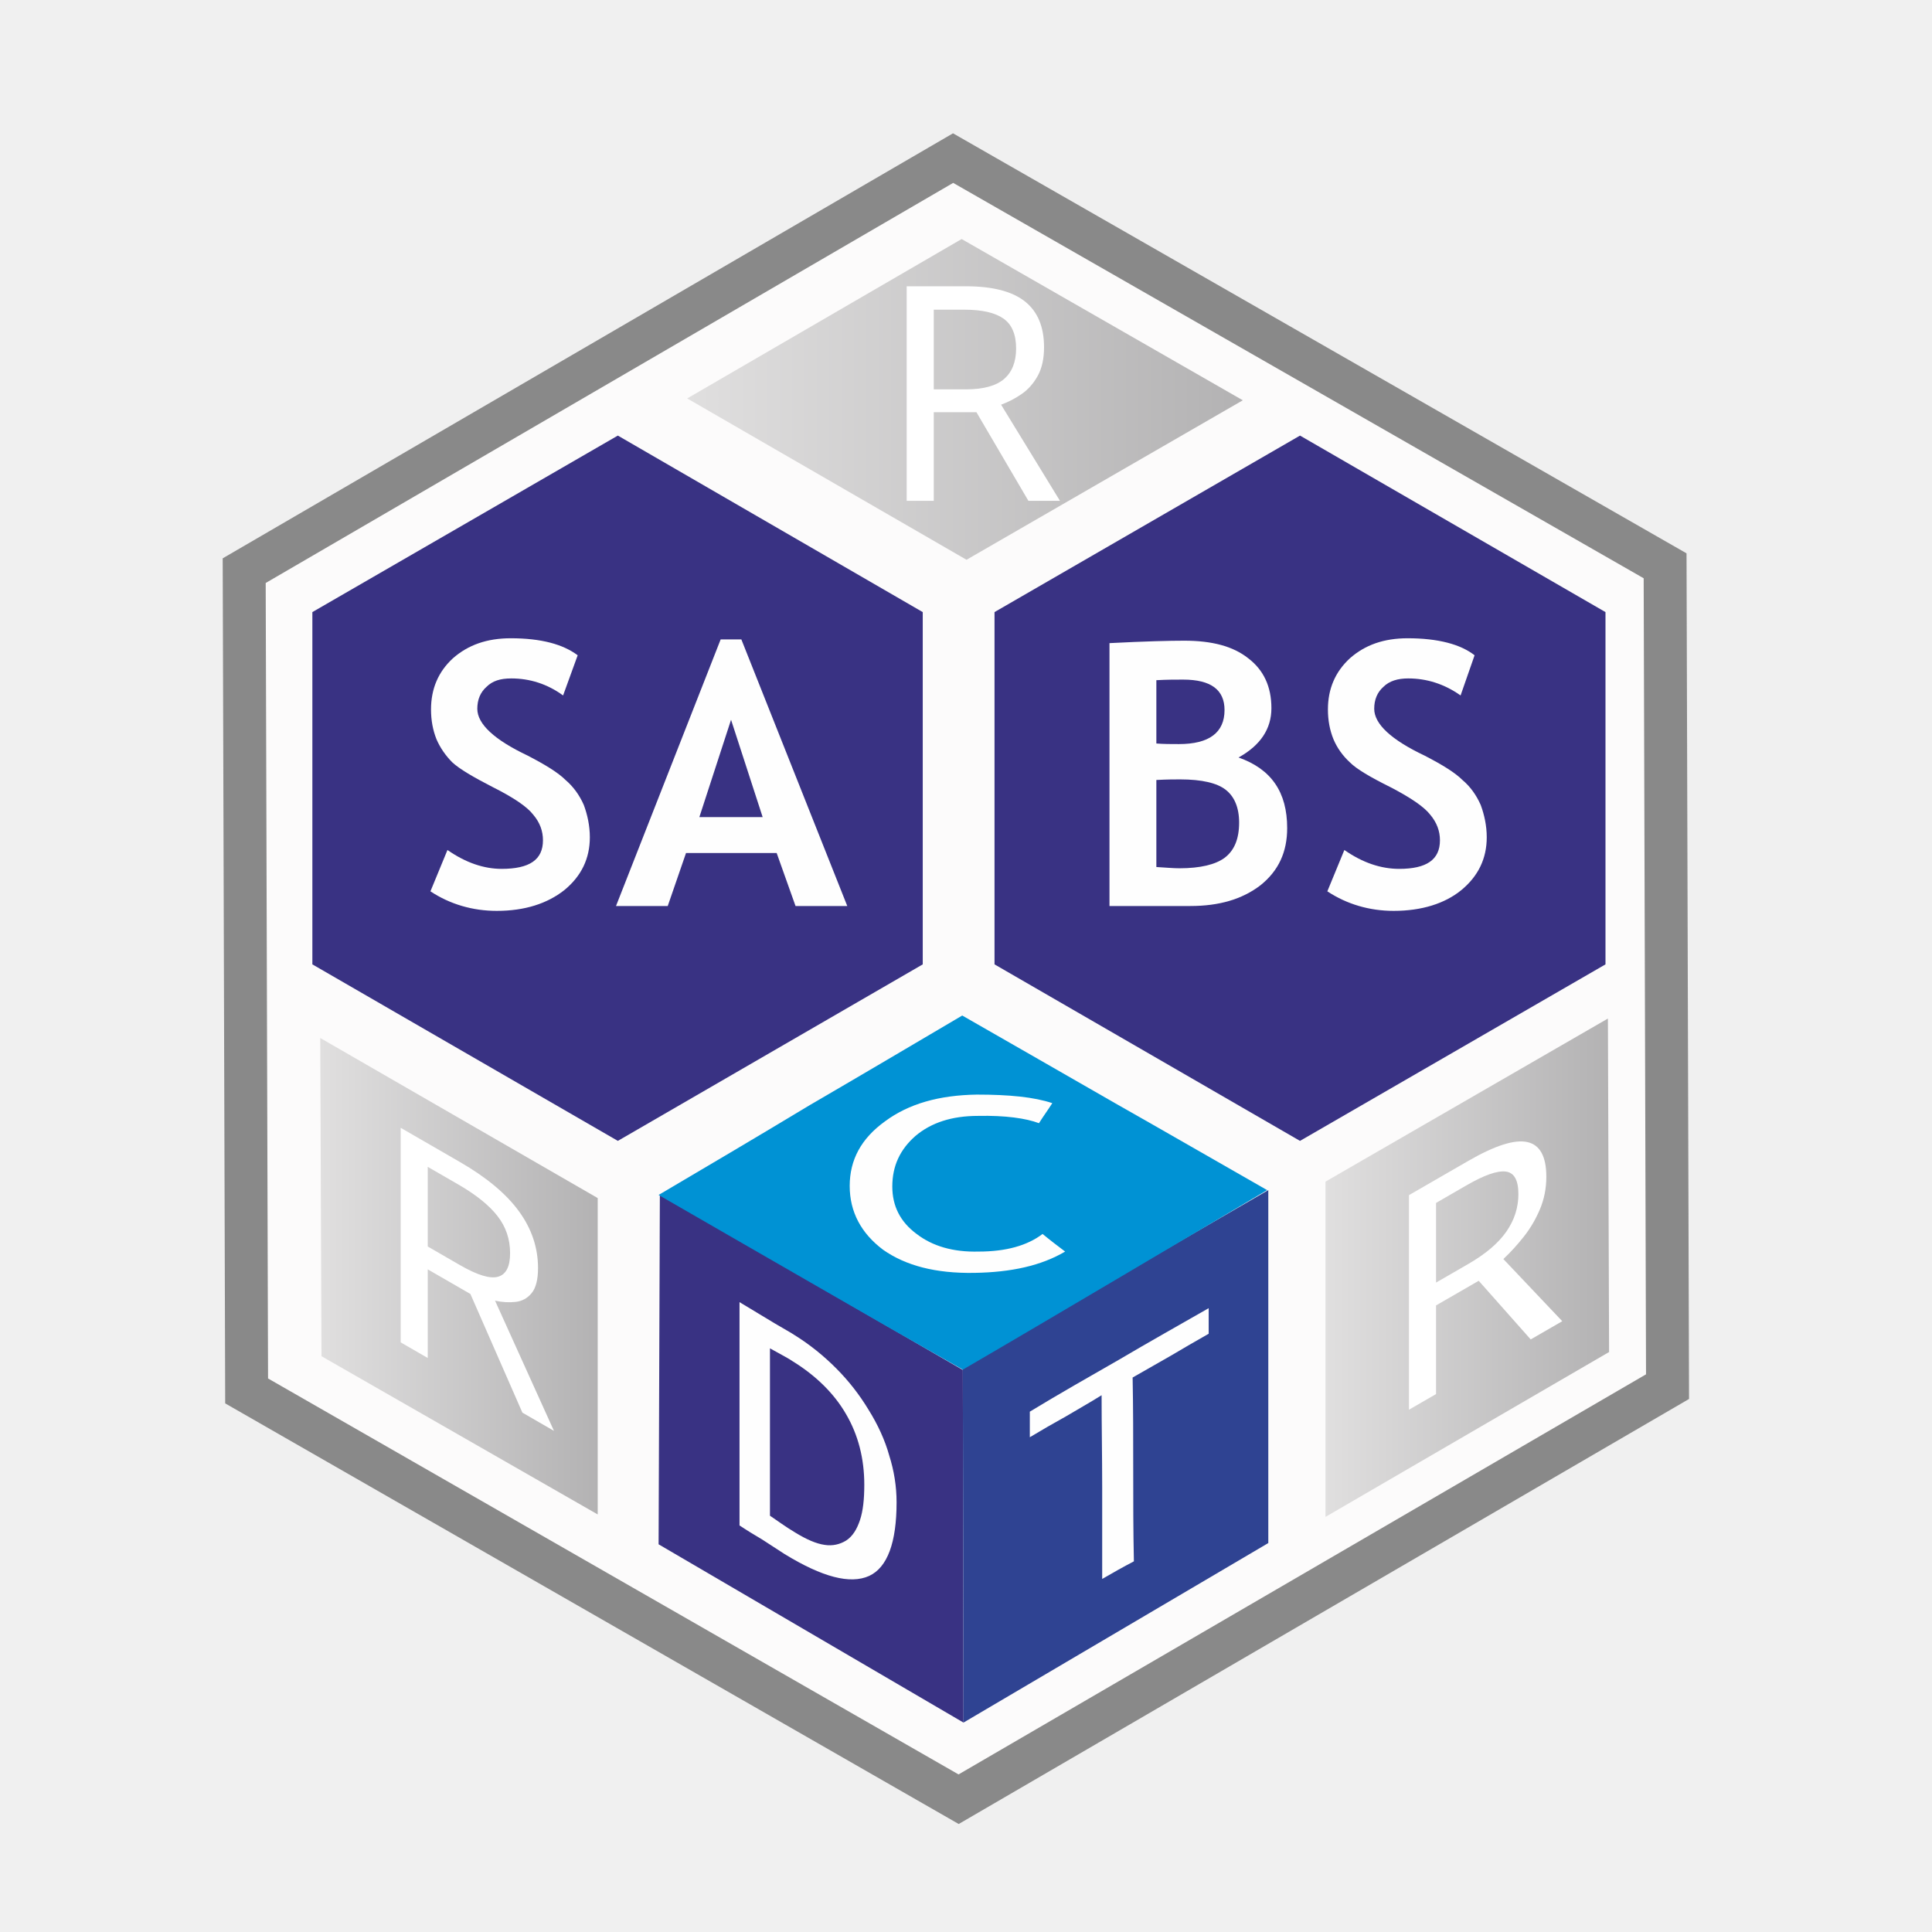
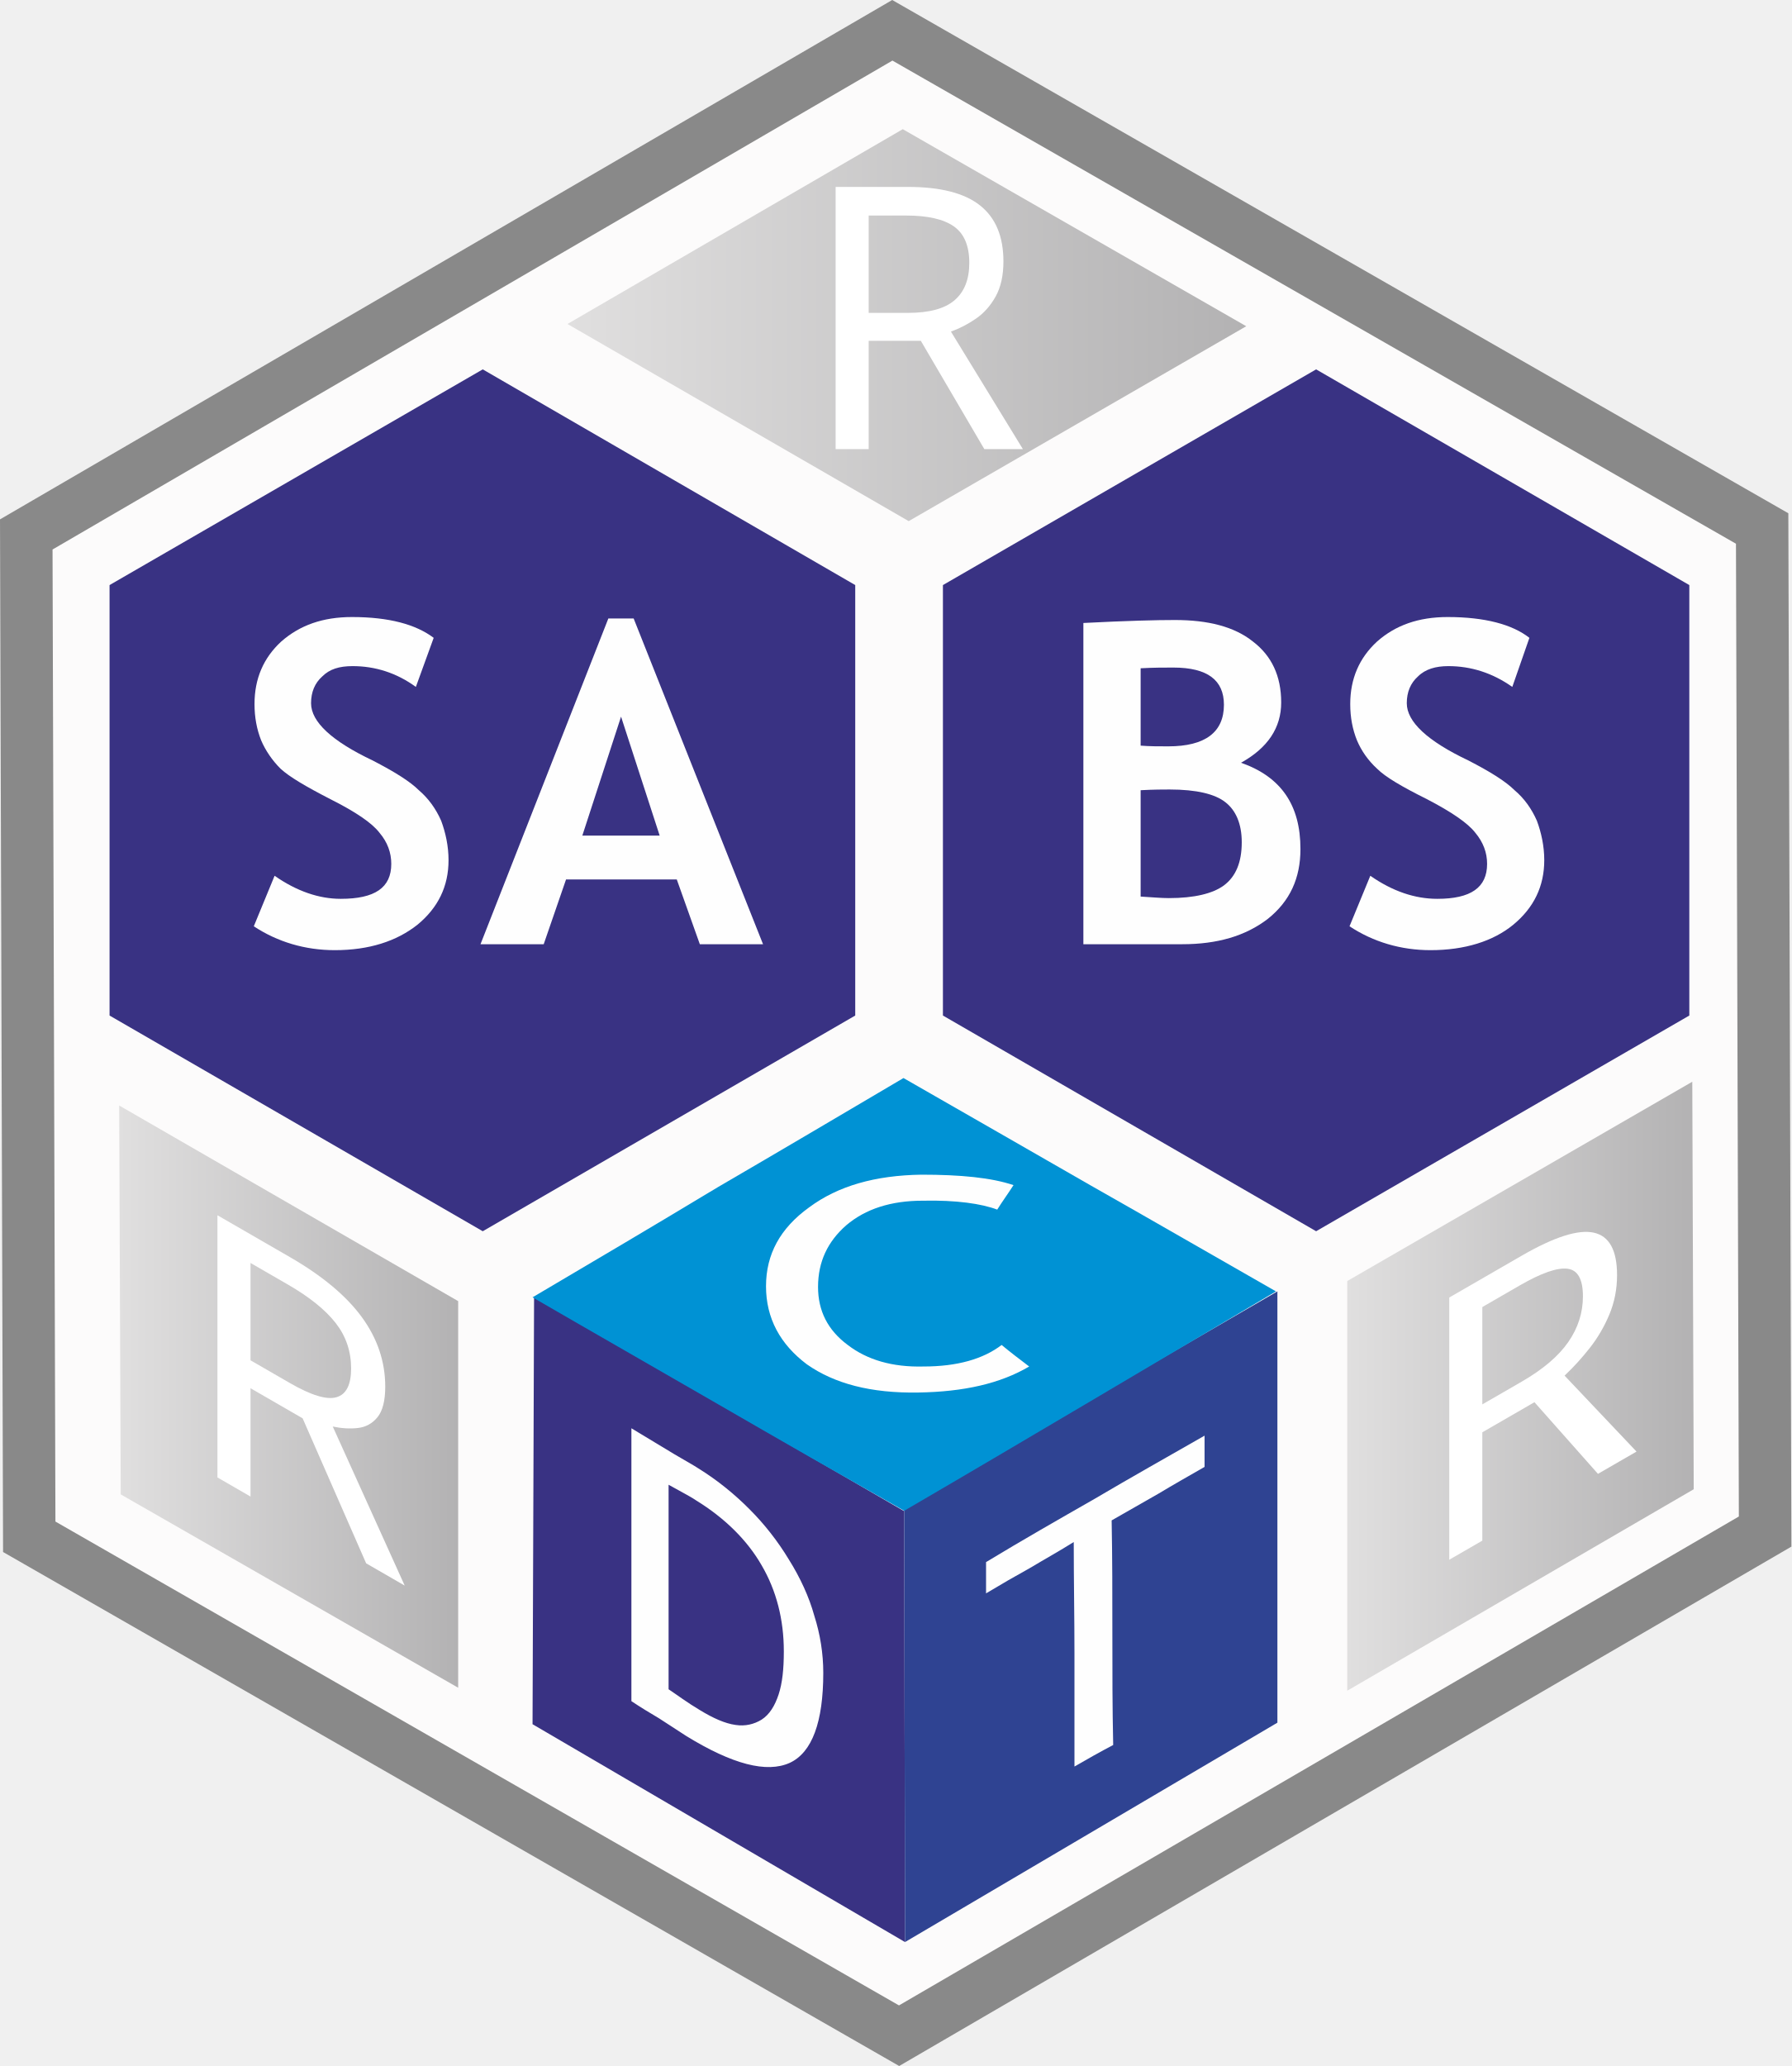
- <svg xmlns="http://www.w3.org/2000/svg" viewBox="0 0 1200 1200" height="1200" width="1200" xml:space="preserve" id="svg2" version="1.1">
+ <svg xmlns="http://www.w3.org/2000/svg" viewBox="0 0 353.996 408.155" height="408.155" width="353.996" xml:space="preserve" id="svg2" version="1.1">
  <defs id="defs6">
    <clipPath id="clipPath20" clipPathUnits="userSpaceOnUse">
      <path id="path18" d="M 0,0 H 900 V 900 H 0 Z" />
    </clipPath>
    <clipPath id="clipPath24" clipPathUnits="userSpaceOnUse">
      <path id="path22" d="M 0,0 H 900 V 900 H 0 Z" />
    </clipPath>
    <clipPath id="clipPath56" clipPathUnits="userSpaceOnUse">
      <path id="path54" d="m 149.183,416.462 129.258,-74.57 V 194.51 l -128.672,73.71 z" />
    </clipPath>
    <clipPath id="clipPath62" clipPathUnits="userSpaceOnUse">
      <path id="path60" d="m 278.441,194.509 v 147.382 l -129.258,74.571 0.586,-148.243 z" />
    </clipPath>
    <linearGradient id="linearGradient70" spreadMethod="pad" gradientTransform="matrix(1,0,0,-1,0,900)" gradientUnits="userSpaceOnUse" y2="594.609" x2="278.517" y1="594.609" x1="149.286">
      <stop id="stop66" offset="0" style="stop-opacity:1;stop-color:#e0dfdf" />
      <stop id="stop68" offset="1" style="stop-opacity:1;stop-color:#b3b2b3" />
    </linearGradient>
    <clipPath id="clipPath80" clipPathUnits="userSpaceOnUse">
      <path id="path78" d="m 447.972,788.65 130.977,-75.118 -128.711,-74.296 -130.117,75.156 z" />
    </clipPath>
    <clipPath id="clipPath86" clipPathUnits="userSpaceOnUse">
      <path id="path84" d="m 320.121,714.391 130.117,-75.156 128.711,74.297 -130.977,75.117 z" />
    </clipPath>
    <linearGradient id="linearGradient94" spreadMethod="pad" gradientTransform="matrix(1,0,0,-1,0,900)" gradientUnits="userSpaceOnUse" y2="186.149" x2="578.987" y1="186.149" x1="320.242">
      <stop id="stop90" offset="0" style="stop-opacity:1;stop-color:#e0dfdf" />
      <stop id="stop92" offset="1" style="stop-opacity:1;stop-color:#b3b2b3" />
    </linearGradient>
    <clipPath id="clipPath104" clipPathUnits="userSpaceOnUse">
      <path id="path102" d="m 749.026,425.525 0.547,-155.351 -132.11,-76.797 v 156.172 z" />
    </clipPath>
    <clipPath id="clipPath110" clipPathUnits="userSpaceOnUse">
      <path id="path108" d="m 617.463,193.376 132.11,76.797 -0.547,155.351 -131.563,-75.976 z" />
    </clipPath>
    <linearGradient id="linearGradient118" spreadMethod="pad" gradientTransform="matrix(1,0,0,-1,0,900)" gradientUnits="userSpaceOnUse" y2="590.589" x2="749.49" y1="590.589" x1="617.453">
      <stop id="stop114" offset="0" style="stop-opacity:1;stop-color:#e0dfdf" />
      <stop id="stop116" offset="1" style="stop-opacity:1;stop-color:#b3b2b3" />
    </linearGradient>
  </defs>
-   <g id="g12" transform="matrix(1.333333,0,0,-1.333333,0,1200)" />
-   <g id="g16" transform="matrix(1.333333,0,0,-1.333333,0,1200)" />
-   <g id="g974">
+   <g id="g12" transform="matrix(1.333333,0,0,-1.333333,-26.45123,398.9614)" />
+   <g id="g16" transform="matrix(1.333333,0,0,-1.333333,-26.45123,398.9614)" />
+   <g id="g974" transform="matrix(0.3886754,0,0,0.3886754,-53.75989,-32.18393)">
    <path d="M 1035.735,861.272 595.423,1117.523 153.183,863.928 151.672,354.45 591.986,98.199 1034.224,351.429 Z" style="fill:#fcfbfb;fill-opacity:1;fill-rule:nonzero;stroke:none;stroke-width:1.333" id="path44" />
    <path id="path48" style="fill:none;stroke:#898989;stroke-width:26.668;stroke-linecap:butt;stroke-linejoin:miter;stroke-miterlimit:4;stroke-dasharray:none;stroke-opacity:1" d="M 1035.735,861.273 595.421,1117.524 153.184,863.929 151.673,354.45 591.986,98.2 1034.223,351.43 Z" />
    <g transform="matrix(1.333333,0,0,-1.333333,0,1200)" id="g50">
      <g clip-path="url(#clipPath56)" id="g52">
        <g clip-path="url(#clipPath62)" id="g58">
          <g id="g64">
            <path id="path72" style="fill:url(#linearGradient70);stroke:none" d="m 278.441,194.509 v 147.382 l -129.258,74.571 0.586,-148.243 z" />
          </g>
        </g>
      </g>
    </g>
    <g transform="matrix(1.333333,0,0,-1.333333,0,1200)" id="g74">
      <g clip-path="url(#clipPath80)" id="g76">
        <g clip-path="url(#clipPath86)" id="g82">
          <g id="g88">
            <path id="path96" style="fill:url(#linearGradient94);stroke:none" d="m 320.121,714.391 130.117,-75.156 128.711,74.297 -130.977,75.117 z" />
          </g>
        </g>
      </g>
    </g>
    <g transform="matrix(1.333333,0,0,-1.333333,0,1200)" id="g98">
      <g clip-path="url(#clipPath104)" id="g100">
        <g clip-path="url(#clipPath110)" id="g106">
          <g id="g112">
            <path id="path120" style="fill:url(#linearGradient118);stroke:none" d="m 617.463,193.376 132.11,76.797 -0.547,155.351 -131.563,-75.976 z" />
          </g>
        </g>
      </g>
    </g>
    <path d="m 383.756,708.623 -189.74,-109.636 v -218.801 l 189.74,-109.636 189.375,109.636 v 218.801 z" style="fill:#393283;fill-opacity:1;fill-rule:nonzero;stroke:none;stroke-width:1.333" id="path124" />
    <path d="m 807.454,708.623 -189.739,-109.636 v -218.801 l 189.739,-109.636 189.74,109.636 v 218.801 z" style="fill:#393283;fill-opacity:1;fill-rule:nonzero;stroke:none;stroke-width:1.333" id="path126" />
    <path d="m 267.35,553.624 10.573,-25.677 c 11.355,7.917 22.656,11.719 33.645,11.719 17.396,0 25.677,-5.677 25.677,-17.76 0,-5.677 -1.875,-10.989 -6.041,-15.885 -3.751,-4.896 -12.084,-10.573 -24.948,-17.032 -12.448,-6.405 -20.781,-11.301 -25.312,-15.468 -4.167,-4.167 -7.552,-9.063 -9.844,-14.375 -2.24,-5.677 -3.385,-11.719 -3.385,-18.491 0,-12.864 4.531,-23.437 13.593,-31.771 9.479,-8.333 21.197,-12.448 35.937,-12.448 18.907,0 32.5,3.751 41.563,10.573 l -9.063,24.948 c -9.844,-7.188 -20.781,-10.573 -32.135,-10.573 -6.824,0 -11.72,1.511 -15.469,5.261 -3.803,3.385 -5.677,7.968 -5.677,13.593 0,9.479 10.573,19.271 31.355,29.115 10.937,5.677 18.907,10.573 23.437,15.104 4.896,4.167 8.697,9.479 11.355,15.521 2.239,6.041 3.749,12.864 3.749,20.052 0,13.229 -5.26,24.167 -15.885,32.864 -10.573,8.333 -24.531,12.865 -41.927,12.865 -15.104,0 -29.115,-4.167 -41.199,-12.136 z" style="fill:#fefefe;fill-opacity:1;fill-rule:nonzero;stroke:none;stroke-width:1.333" id="path128" />
    <path d="m 454.068,447.061 -19.687,60.469 h 39.323 z m 40.052,115.677 -11.719,-32.917 h -56.301 l -11.355,32.917 h -32.135 l 65,-165.573 h 12.864 l 65.781,165.573 z" style="fill:#fefefe;fill-opacity:1;fill-rule:nonzero;stroke:none;stroke-width:1.333" id="path130" />
    <path d="m 718.235,484.457 v 54.063 c 6.043,0.364 10.573,0.781 14.376,0.781 12.864,0 22.291,-2.292 27.968,-6.459 6.041,-4.531 9.063,-11.719 9.063,-21.927 0,-9.428 -3.021,-16.251 -8.333,-20.365 -5.26,-4.167 -14.74,-6.457 -28.333,-6.457 -3.021,0 -7.916,0 -14.74,0.364 z m 0,-61.979 v 39.323 c 4.532,0.364 9.063,0.364 14.011,0.364 18.855,0 28.333,-7.187 28.333,-21.145 0,-12.5 -8.333,-18.907 -25.729,-18.907 -4.531,0 -10.208,0 -16.615,0.365 z m 21.147,140.26 h -50.261 v -163.281 c 22.292,-1.145 37.448,-1.511 46.511,-1.511 16.98,0 30.208,3.385 39.688,10.937 9.427,7.188 14.375,17.396 14.375,30.989 0,12.865 -6.823,23.073 -20.416,30.625 20.416,7.188 30.208,21.563 30.208,43.855 0,14.74 -5.261,26.459 -16.615,35.52 -11.355,8.699 -25.677,12.865 -43.489,12.865 z" style="fill:#fefefe;fill-opacity:1;fill-rule:nonzero;stroke:none;stroke-width:1.333" id="path132" />
    <path d="m 824.433,553.624 10.572,-25.677 c 11.355,7.917 22.709,11.719 34.063,11.719 16.98,0 25.313,-5.677 25.313,-17.76 0,-5.677 -1.928,-10.989 -6.043,-15.885 -3.801,-4.896 -12.135,-10.573 -24.583,-17.032 -12.865,-6.405 -21.145,-11.301 -25.312,-15.468 -4.532,-4.167 -7.969,-9.063 -10.209,-14.375 -2.291,-5.677 -3.437,-11.719 -3.437,-18.491 0,-12.864 4.584,-23.437 13.647,-31.771 9.427,-8.333 21.145,-12.448 35.885,-12.448 18.905,0 32.864,3.751 41.561,10.573 l -8.697,24.948 c -10.156,-7.188 -21.145,-10.573 -32.5,-10.573 -6.407,0 -11.719,1.511 -15.469,5.261 -3.801,3.385 -5.676,7.968 -5.676,13.593 0,9.479 10.572,19.271 31.353,29.115 10.989,5.677 18.907,10.573 23.437,15.104 4.948,4.167 8.699,9.479 11.355,15.521 2.24,6.041 3.751,12.864 3.751,20.052 0,13.229 -5.261,24.167 -15.833,32.864 -10.209,8.333 -24.584,12.865 -41.98,12.865 -15.104,0 -29.115,-4.167 -41.197,-12.136 z" style="fill:#fefefe;fill-opacity:1;fill-rule:nonzero;stroke:none;stroke-width:1.333" id="path134" />
    <path d="m 695.579,869.613 h 17.396 v 97.865 l -17.396,10.208 z" style="fill:#fefefe;fill-opacity:1;fill-rule:nonzero;stroke:none;stroke-width:1.333" id="path136" />
    <path d="m 481.62,871.488 v 66.928 c 2.657,1.875 5.677,3.749 9.115,5.677 8.647,4.895 15.833,5.624 20.781,2.239 4.896,-3.385 7.552,-10.937 7.552,-22.291 0,-21.147 -9.844,-37.396 -29.479,-48.387 -1.875,-1.145 -4.531,-2.656 -7.969,-4.167 z m 4.584,85.417 -21.927,-12.812 v -97.917 c 13.957,7.552 22.656,12.084 26.041,14.375 14.375,8.281 25.729,18.907 34.011,32.136 8.333,13.229 12.5,26.823 12.5,40.416 0,35.521 -17.032,43.073 -50.625,23.803 z" style="fill:#fefefe;fill-opacity:1;fill-rule:nonzero;stroke:none;stroke-width:1.333" id="path138" />
    <path d="m 750.735,833.311 -0.729,20.781 -93.385,51.041 v -16.98 z" style="fill:#fefefe;fill-opacity:1;fill-rule:nonzero;stroke:none;stroke-width:1.333" id="path140" />
    <path d="m 703.86,823.52 c 0,24.948 0.417,49.479 0.417,74.063 0,24.948 0,49.531 0.364,74.063 -8.333,4.948 -17.031,9.843 -25.312,14.375 0,-24.584 0,-49.115 0,-74.063 -0.417,-24.583 -0.417,-49.167 -0.417,-73.697 -9.792,5.26 -19.635,10.937 -29.063,16.613 -9.844,5.677 -19.271,11.355 -29.115,16.615 0,-6.771 0,-13.593 0,-20.416 23.803,-13.959 47.969,-27.969 71.823,-41.563 24.168,-13.959 48.386,-27.969 72.553,-41.927 0,6.771 0,13.957 0,20.781 -10.209,6.041 -20.417,11.719 -30.625,17.76 -10.208,5.677 -20.417,11.719 -30.625,17.396 z" style="fill:#fefefe;fill-opacity:1;fill-rule:nonzero;stroke:none;stroke-width:1.333" id="path142" />
    <path d="m 654.745,666.645 c -3.02,4.895 -6.407,9.843 -9.844,14.739 -9.427,-3.749 -24.167,-5.676 -44.219,-5.26 -19.271,0 -34.375,4.896 -45.729,14.323 -11.301,9.844 -16.979,22.292 -16.979,37.032 0,14.375 5.677,26.093 17.344,34.791 12.135,8.699 27.239,12.865 45.781,12.865 20,-0.365 35.52,-4.532 46.457,-13.229 5.677,4.531 10.991,8.697 16.251,13.229 -16.979,9.792 -38.907,15.104 -65.781,15.468 -28.333,0.417 -50.625,-5.26 -66.875,-16.979 -16.251,-11.719 -24.167,-27.24 -24.167,-46.875 0,-18.543 8.281,-34.375 25.677,-46.876 17.396,-12.447 39.687,-19.271 66.927,-19.271 23.803,-0.364 41.927,1.876 55.156,6.043 z" style="fill:#fefefe;fill-opacity:1;fill-rule:nonzero;stroke:none;stroke-width:1.333" id="path144" />
    <path d="m 409.068,959.197 189.376,110.729 -0.417,-219.219 h -0.364 L 409.85,741.853 Z" style="fill:#393283;fill-opacity:1;fill-rule:nonzero;stroke:none;stroke-width:1.333" id="path146" />
    <path d="m 787.767,959.197 v -220 l -189.74,110 0.417,220.729 189.323,-111.511 z" style="fill:#2f4392;fill-opacity:1;fill-rule:nonzero;stroke:none;stroke-width:1.333" id="path148" />
    <path d="m 703.496,855.602 c 0.364,18.907 0.364,37.813 0.364,57.084 0,18.907 0,37.812 0.417,57.083 -6.459,3.385 -13.229,7.188 -19.688,10.939 0,-18.855 0,-38.177 0,-57.032 0,-18.907 -0.365,-37.812 -0.365,-57.083 -7.187,4.531 -14.739,8.697 -22.291,13.228 -7.552,4.167 -14.74,8.333 -22.292,12.865 0,-5.312 0,-10.625 0,-15.885 18.125,-10.989 36.667,-21.563 55.156,-32.136 18.541,-10.937 37.448,-21.563 55.937,-32.135 0,5.312 0,10.572 0,15.885 -7.916,4.531 -15.885,9.063 -23.437,13.593 -7.916,4.531 -15.885,9.063 -23.801,13.593 z" style="fill:#fefefe;fill-opacity:1;fill-rule:nonzero;stroke:none;stroke-width:1.333" id="path150" />
    <path d="m 487.298,965.238 c -4.531,-3.021 -9.427,-6.041 -13.959,-9.063 -4.531,-2.656 -9.479,-5.677 -14.009,-8.697 0,-23.073 0,-46.511 0,-69.532 0,-23.073 0,-46.145 0,-69.167 8.697,5.261 16.249,9.792 21.927,13.229 5.677,3.385 9.844,5.625 12.083,7.136 9.844,6.093 18.543,13.229 26.095,20.833 7.552,7.552 14.375,16.249 20.052,25.676 5.677,9.063 10.208,18.907 12.812,28.333 3.021,9.48 4.584,19.272 4.584,29.115 0,24.948 -5.677,40.469 -17.032,45.729 -11.719,5.313 -29.115,0.781 -52.552,-13.593 z m -9.063,-127.76 c 0,17.395 0,34.375 0,51.771 0,17.396 0,34.792 0,52.187 4.532,3.021 9.48,6.771 15.885,10.573 6.824,4.167 12.865,6.823 18.125,7.552 4.948,0.781 9.48,-0.364 13.229,-2.656 4.167,-2.656 6.823,-7.188 8.697,-12.812 1.876,-5.677 2.657,-12.865 2.657,-21.928 0,-16.249 -3.803,-30.989 -11.355,-43.853 -7.188,-12.5 -18.489,-23.803 -33.229,-32.865 -1.511,-1.145 -6.459,-3.801 -14.011,-7.968 z" style="fill:#fefefe;fill-opacity:1;fill-rule:nonzero;stroke:none;stroke-width:1.333" id="path152" />
    <path d="m 409.068,742.217 c 31.355,-18.489 62.761,-37.031 94.115,-55.937 31.771,-18.489 63.125,-37.031 94.48,-55.52 31.771,18.124 63.124,36.249 94.895,54.427 31.355,17.76 62.709,35.885 94.48,54.011 -31.355,18.541 -63.125,37.448 -94.48,55.937 -31.405,18.541 -62.76,37.083 -94.531,55.573 -31.355,-17.761 -63.073,-35.887 -94.479,-54.063 -31.355,-18.125 -63.125,-36.251 -94.48,-54.428 z" style="fill:#0092d4;fill-opacity:1;fill-rule:nonzero;stroke:none;stroke-width:1.333" id="path154" />
    <path d="m 653.6,685.186 c -2.656,4.167 -5.677,8.281 -8.281,12.448 -7.969,-3.021 -20.833,-4.896 -37.813,-4.532 -16.249,0 -29.113,4.167 -38.957,12.5 -9.428,8.281 -14.324,18.491 -14.324,31.355 0,12.084 4.896,21.927 15.105,29.479 9.843,7.552 22.656,11.355 38.541,10.939 17.031,0 30.26,-3.751 39.687,-10.939 4.532,3.751 9.063,7.188 14.011,10.939 -14.739,8.697 -33.281,12.864 -56.353,13.228 -24.167,0.417 -42.709,-4.531 -56.667,-14.323 -13.595,-10.208 -20.781,-23.437 -20.781,-39.687 0,-16.251 7.187,-29.48 21.927,-40.105 14.74,-10.937 33.593,-16.249 57.032,-16.615 20.052,0 35.572,1.511 46.875,5.313 z" style="fill:#fefefe;fill-opacity:1;fill-rule:nonzero;stroke:none;stroke-width:1.333" id="path156" />
    <g id="g158" transform="matrix(1.333333,0.7698004,0,1.333333,230.7601,823.3179)">
      <text style="font-variant:normal;font-weight:normal;font-size:140px;font-family:TrebuchetMS;-inkscape-font-specification:TrebuchetMS;writing-mode:lr-tb;fill:#ffffff;fill-opacity:1;fill-rule:nonzero;stroke:none" id="text162">
        <tspan x="0" y="0" id="tspan160">R</tspan>
      </text>
    </g>
    <g id="g164" transform="matrix(1.333333,-0.7698002,0,1.333333,857.0362,886.0445)">
      <text style="font-variant:normal;font-weight:normal;font-size:140px;font-family:TrebuchetMS;-inkscape-font-specification:TrebuchetMS;writing-mode:lr-tb;fill:#ffffff;fill-opacity:1;fill-rule:nonzero;stroke:none" id="text168">
        <tspan x="0" y="0" id="tspan166">R</tspan>
      </text>
    </g>
    <g id="g170" transform="matrix(1.333333,0,0,1.333333,545.0575,311.0844)">
      <text style="font-variant:normal;font-weight:normal;font-size:140px;font-family:TrebuchetMS;-inkscape-font-specification:TrebuchetMS;writing-mode:lr-tb;fill:#ffffff;fill-opacity:1;fill-rule:nonzero;stroke:none" id="text174">
        <tspan x="0" y="0" id="tspan172">R</tspan>
      </text>
    </g>
  </g>
</svg>
